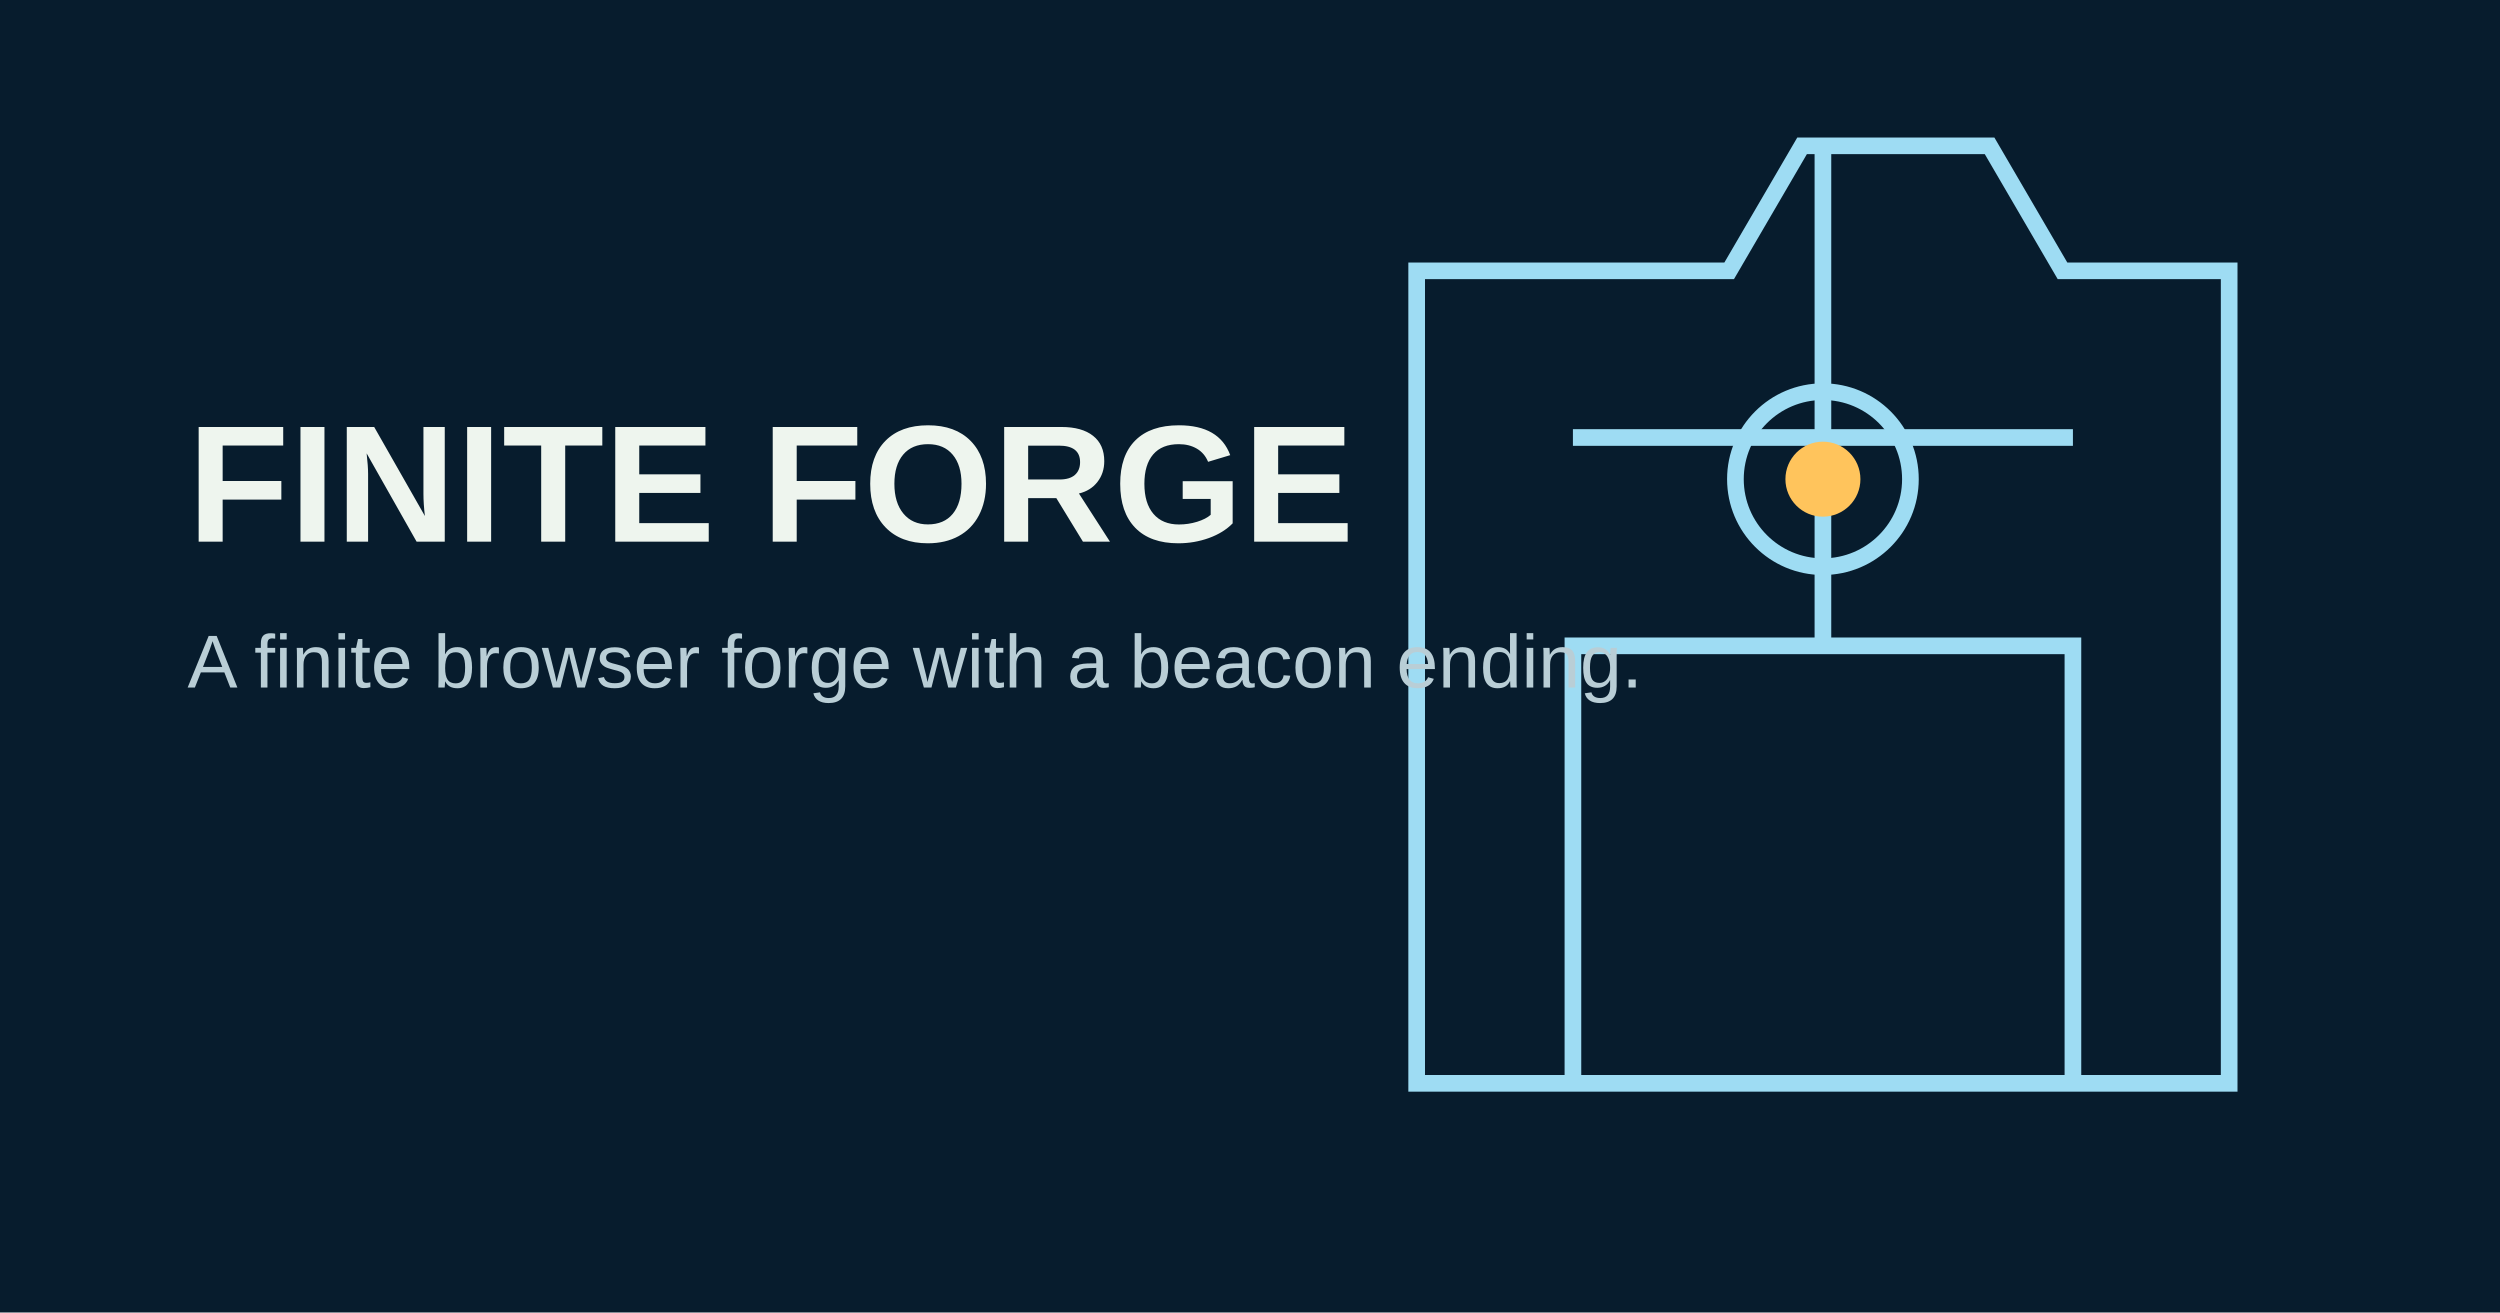
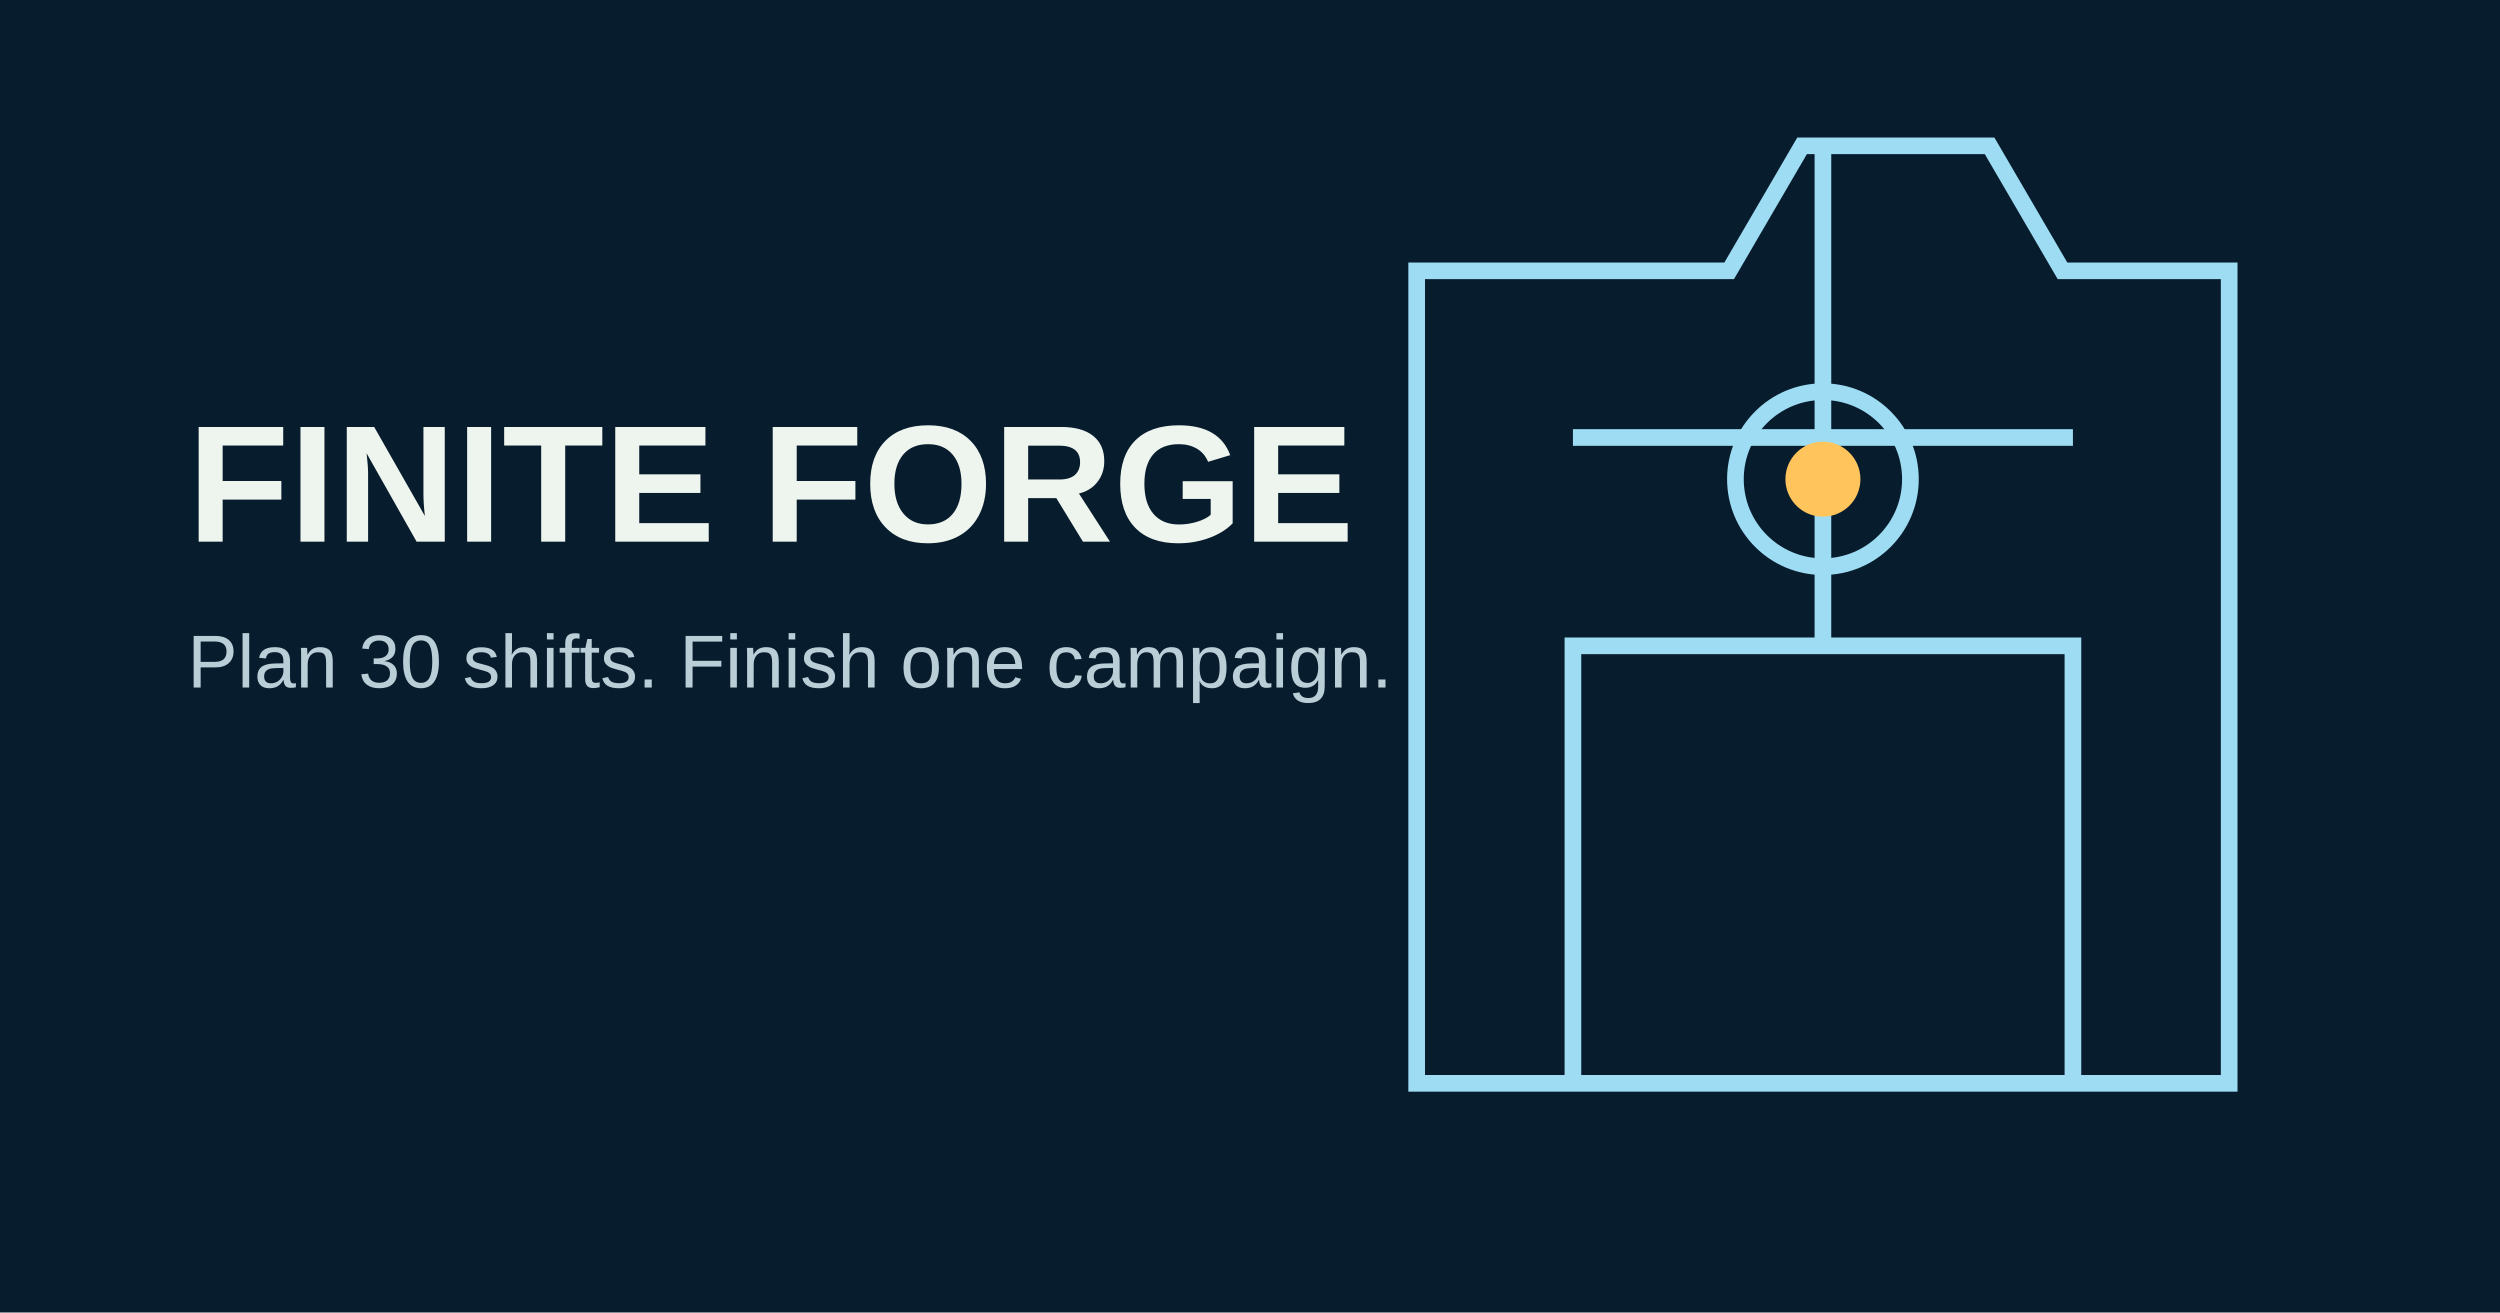
<svg xmlns="http://www.w3.org/2000/svg" width="1200" height="630" viewBox="0 0 1200 630">
  <rect width="1200" height="630" fill="#071c2d" />
  <g fill="none" stroke="#9edcf3" stroke-width="8">
    <path d="M680 520V130h150l35-60h90l35 60h80v390H680Z" />
    <path d="M755 520V310h240v210M875 70v240M755 210h240" />
    <circle cx="875" cy="230" r="42" />
  </g>
  <circle cx="875" cy="230" r="18" fill="#ffc45c" />
  <text x="90" y="260" fill="#eef5ee" font-family="Arial" font-weight="700" font-size="80">FINITE FORGE</text>
-   <text x="90" y="330" fill="#b9ced6" font-family="Arial" font-size="36">A finite browser forge with a beacon ending.</text>
+   <text x="90" y="330" fill="#b9ced6" font-family="Arial" font-size="36">Plan 30 shifts. Finish one campaign.</text>
</svg>
